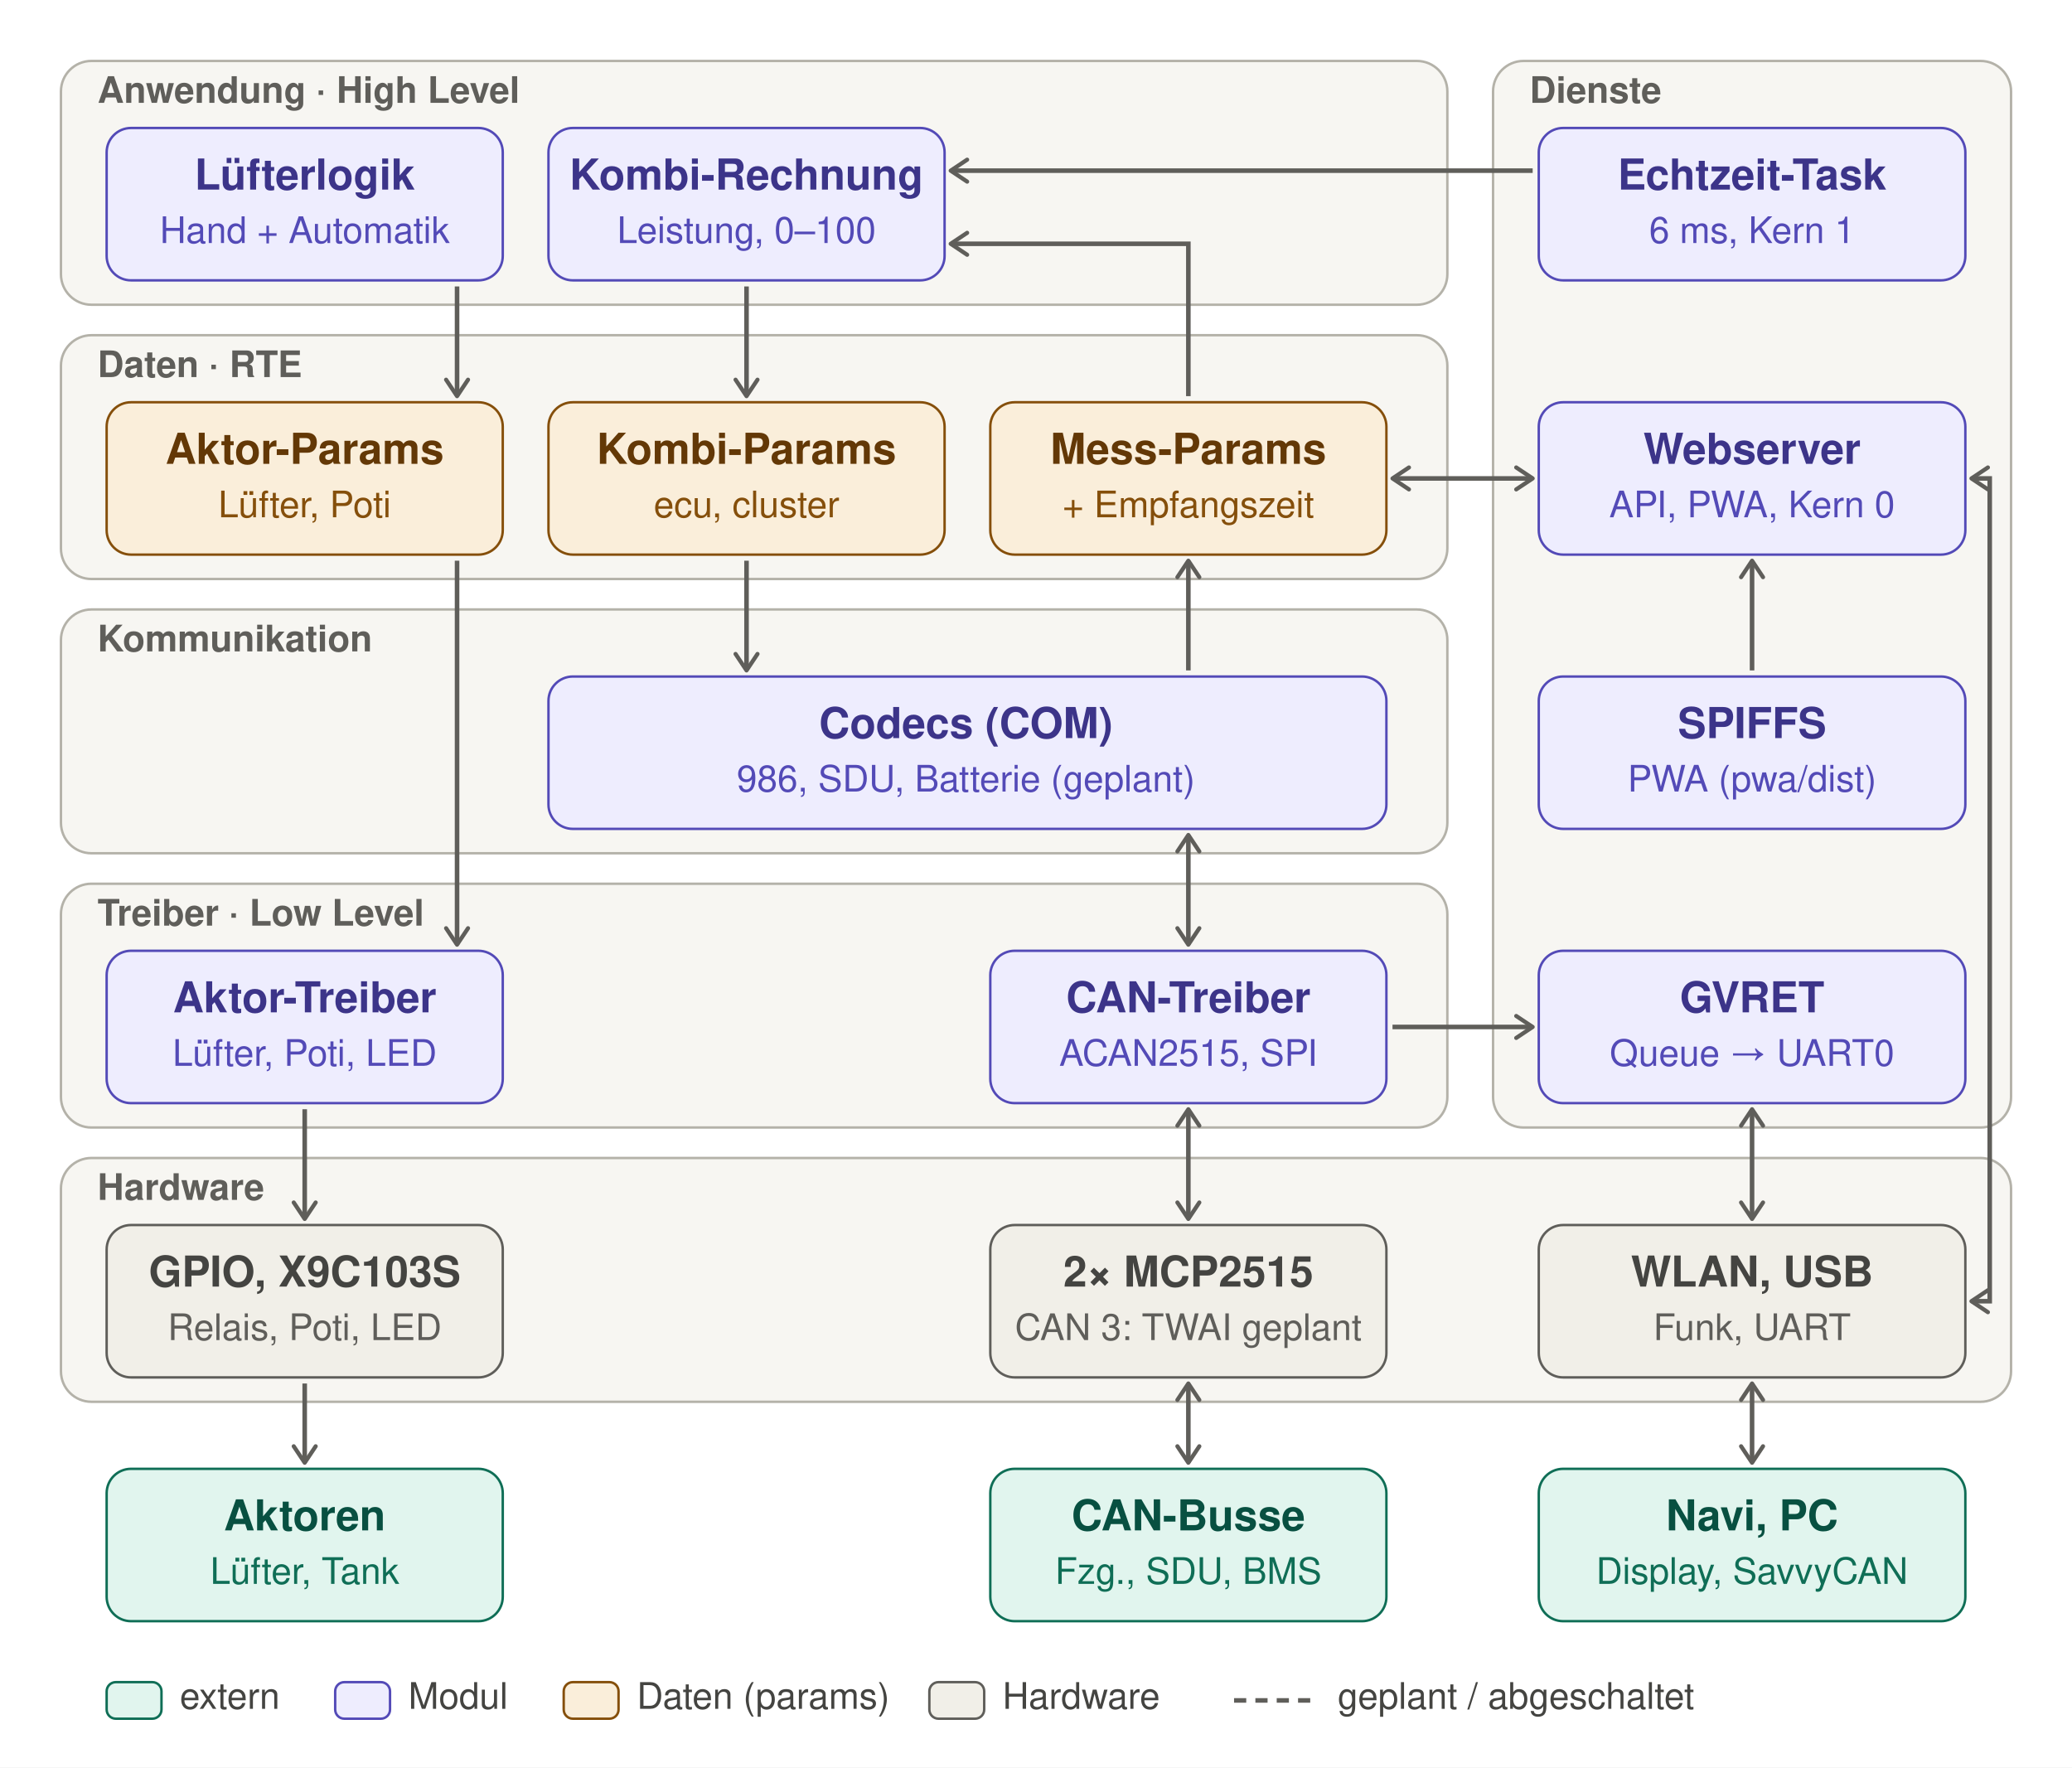
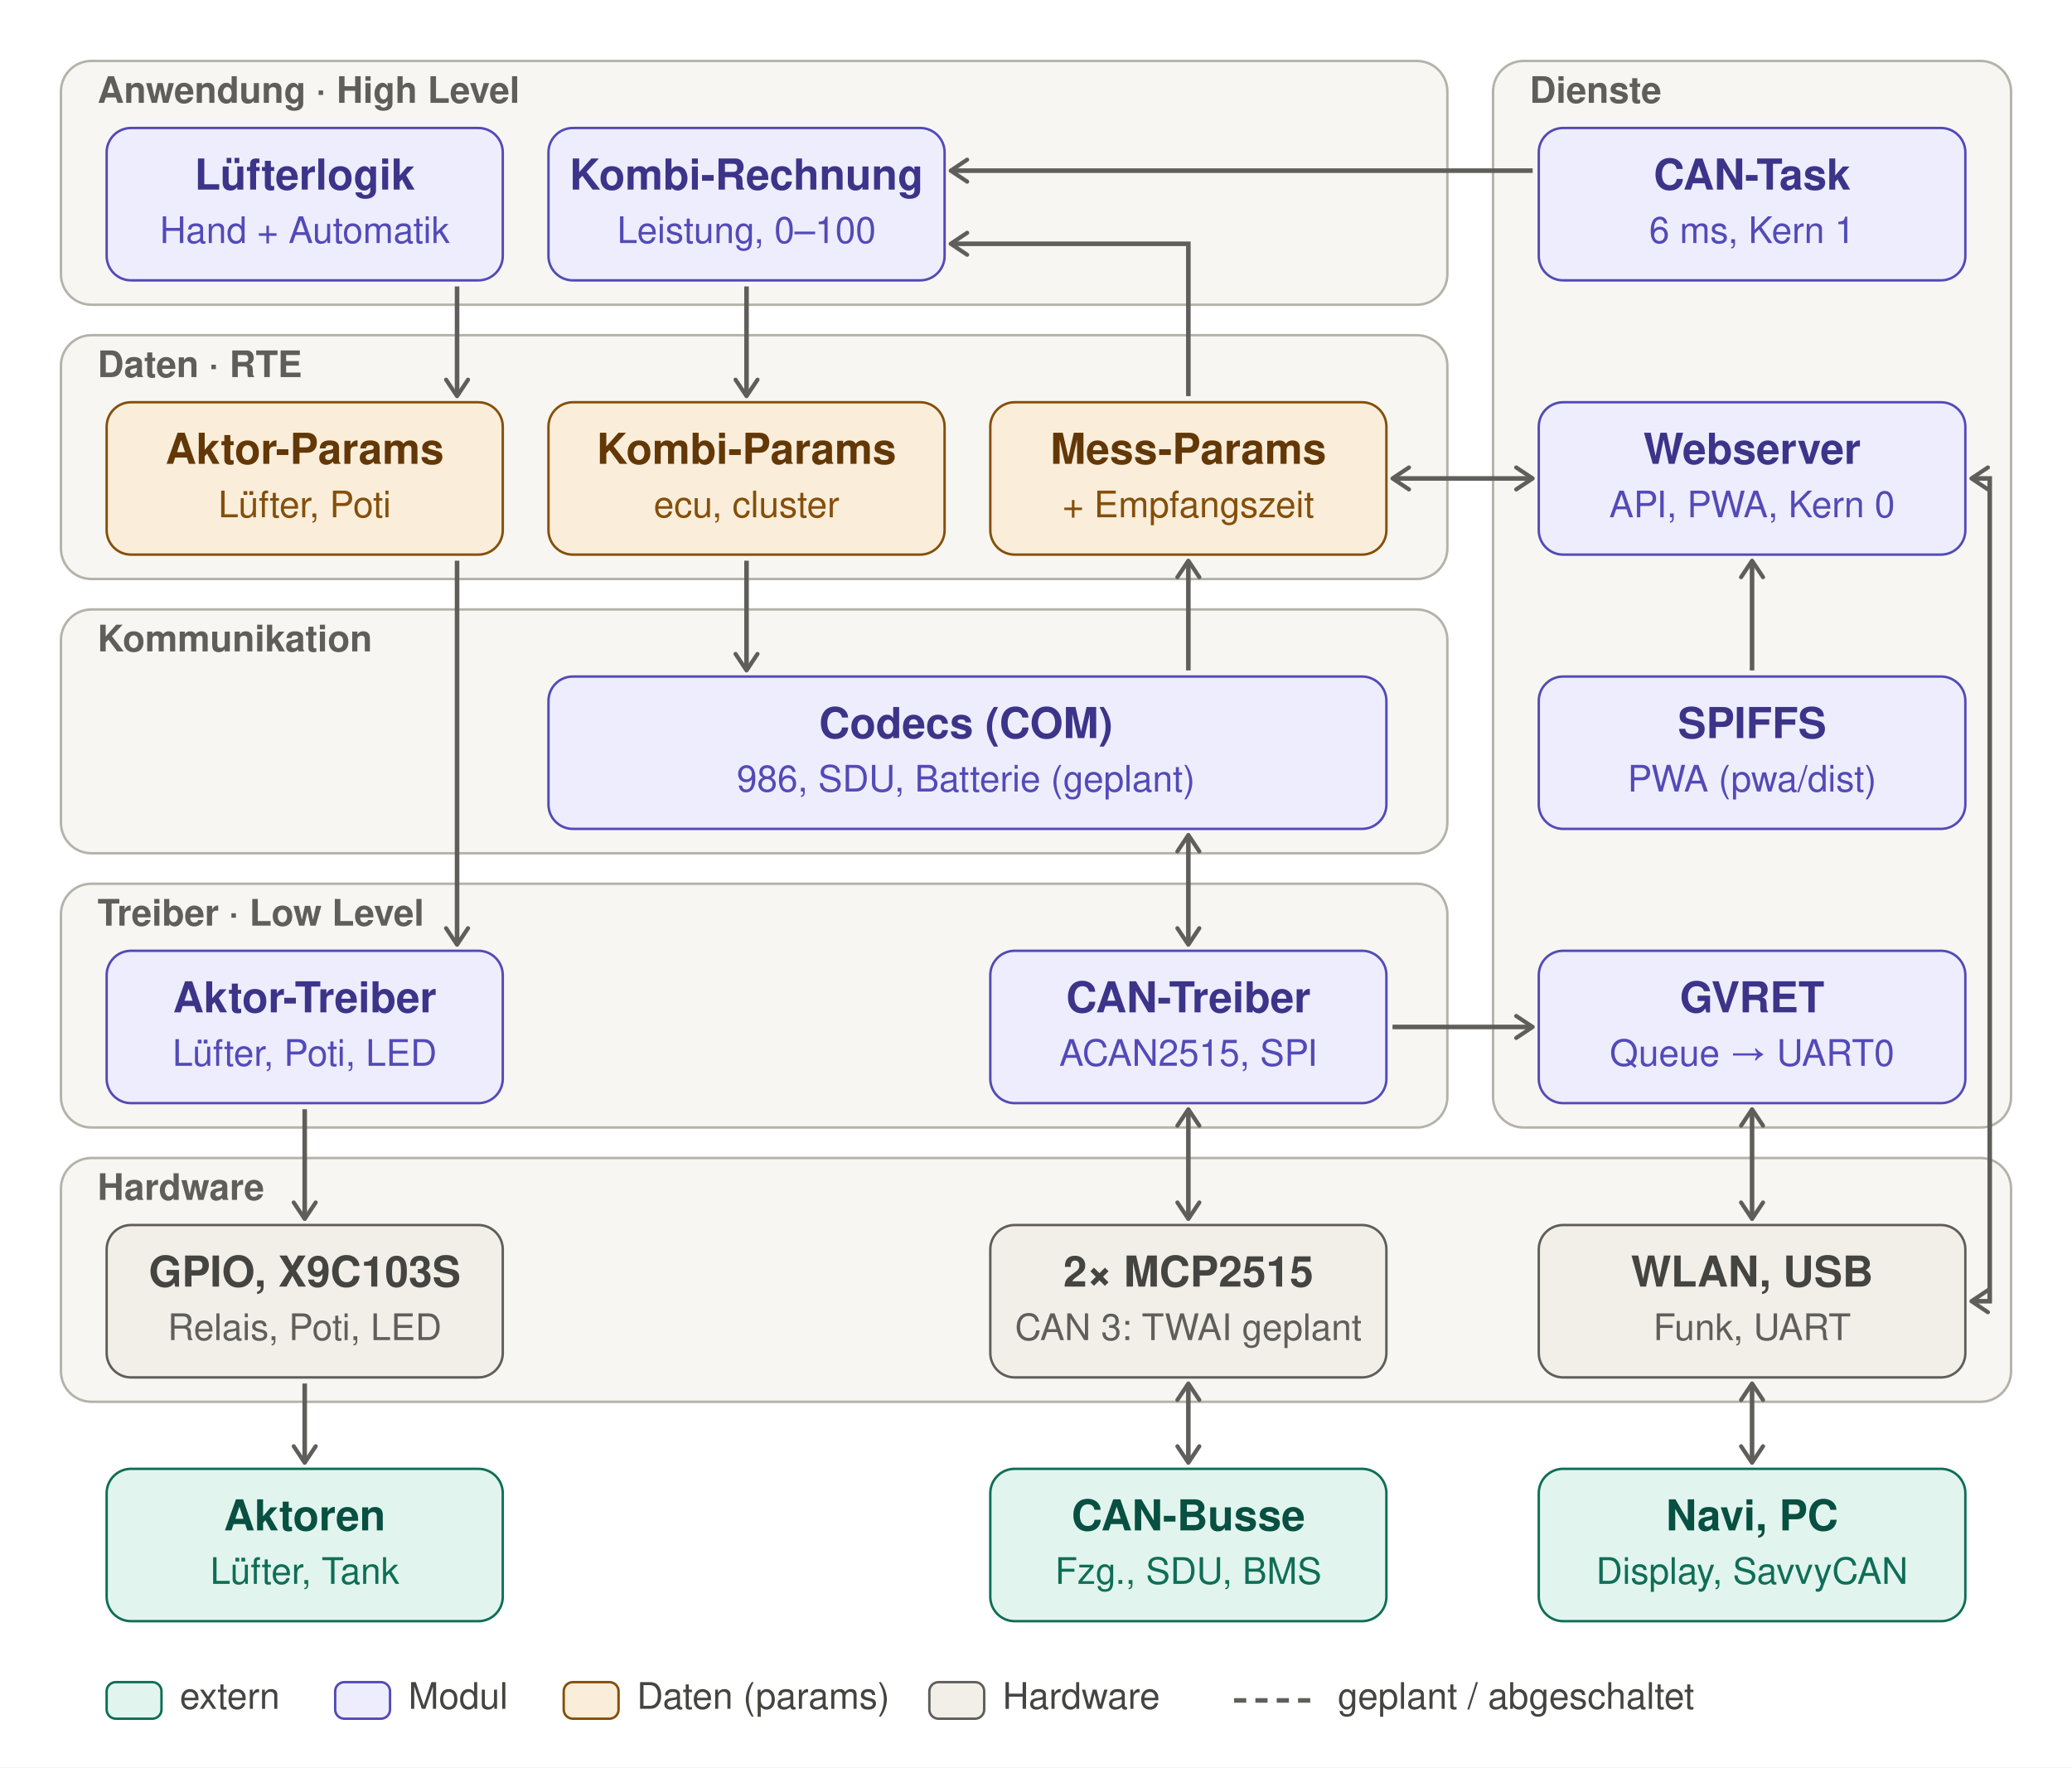
<svg xmlns="http://www.w3.org/2000/svg" width="680" height="580" viewBox="0 0 680 580" role="img">
  <style>
text{font-family:-apple-system,"Segoe UI",Helvetica,Arial,sans-serif;dominant-baseline:central;text-anchor:middle}
.h{font-size:14px;font-weight:600}.s{font-size:12px}
.bl{font-size:12px;fill:#5F5E5A;text-anchor:start;font-weight:600}
.band{fill:#F7F6F2;stroke:#B4B2A9;stroke-width:0.8}
.ext rect{fill:#E1F5EE;stroke:#0F6E56}.ext .h{fill:#085041}.ext .s{fill:#0F6E56}
.mod rect{fill:#EEEDFE;stroke:#534AB7}.mod .h{fill:#3C3489}.mod .s{fill:#534AB7}
.mem rect{fill:#FAEEDA;stroke:#854F0B}.mem .h{fill:#633806}.mem .s{fill:#854F0B}
.hw rect{fill:#F1EFE8;stroke:#5F5E5A}.hw .h{fill:#444441}.hw .s{fill:#5F5E5A}
.plan rect{fill:#FFFFFF;stroke:#5F5E5A;stroke-dasharray:4 3}.plan .h{fill:#444441}.plan .s{fill:#5F5E5A}
rect{stroke-width:0.8}
.a{stroke:#5F5E5A;stroke-width:1.5;fill:none}.d{stroke-dasharray:4 3}
.l{font-size:12px;fill:#444441;text-anchor:start}
</style>
  <defs>
    <marker id="m" viewBox="0 0 10 10" refX="8" refY="5" markerWidth="6" markerHeight="6" orient="auto-start-reverse">
      <path d="M2 1L8 5L2 9" fill="none" stroke="#5F5E5A" stroke-width="1.5" stroke-linecap="round" stroke-linejoin="round" />
    </marker>
  </defs>
  <rect x="0" y="0" width="680" height="580" fill="#FFFFFF" stroke="none" />
  <rect class="band" x="20" y="20" width="455" height="80" rx="10" />
  <text class="bl" x="32" y="31">Anwendung · High Level</text>
  <rect class="band" x="20" y="110" width="455" height="80" rx="10" />
  <text class="bl" x="32" y="121">Daten · RTE</text>
  <rect class="band" x="20" y="200" width="455" height="80" rx="10" />
  <text class="bl" x="32" y="211">Kommunikation</text>
  <rect class="band" x="20" y="290" width="455" height="80" rx="10" />
  <text class="bl" x="32" y="301">Treiber · Low Level</text>
  <rect class="band" x="20" y="380" width="640" height="80" rx="10" />
  <text class="bl" x="32" y="391">Hardware</text>
  <rect class="band" x="490" y="20" width="170" height="350" rx="10" />
  <text class="bl" x="502" y="31">Dienste</text>
  <g class="mod">
    <rect x="35" y="42" width="130" height="50" rx="8" />
    <text class="h" x="100" y="59">Lüfterlogik</text>
    <text class="s" x="100" y="77">Hand + Automatik</text>
  </g>
  <g class="mod">
    <rect x="180" y="42" width="130" height="50" rx="8" />
    <text class="h" x="245" y="59">Kombi-Rechnung</text>
    <text class="s" x="245" y="77">Leistung, 0–100</text>
  </g>
  <g class="mem">
    <rect x="35" y="132" width="130" height="50" rx="8" />
    <text class="h" x="100" y="149">Aktor-Params</text>
    <text class="s" x="100" y="167">Lüfter, Poti</text>
  </g>
  <g class="mem">
    <rect x="180" y="132" width="130" height="50" rx="8" />
    <text class="h" x="245" y="149">Kombi-Params</text>
    <text class="s" x="245" y="167">ecu, cluster</text>
  </g>
  <g class="mem">
    <rect x="325" y="132" width="130" height="50" rx="8" />
    <text class="h" x="390" y="149">Mess-Params</text>
    <text class="s" x="390" y="167">+ Empfangszeit</text>
  </g>
  <g class="mod">
    <rect x="180" y="222" width="275" height="50" rx="8" />
    <text class="h" x="317" y="239">Codecs (COM)</text>
    <text class="s" x="317" y="257">986, SDU, Batterie (geplant)</text>
  </g>
  <g class="mod">
    <rect x="35" y="312" width="130" height="50" rx="8" />
    <text class="h" x="100" y="329">Aktor-Treiber</text>
    <text class="s" x="100" y="347">Lüfter, Poti, LED</text>
  </g>
  <g class="mod">
    <rect x="325" y="312" width="130" height="50" rx="8" />
    <text class="h" x="390" y="329">CAN-Treiber</text>
    <text class="s" x="390" y="347">ACAN2515, SPI</text>
  </g>
  <g class="hw">
    <rect x="35" y="402" width="130" height="50" rx="8" />
    <text class="h" x="100" y="419">GPIO, X9C103S</text>
    <text class="s" x="100" y="437">Relais, Poti, LED</text>
  </g>
  <g class="hw">
    <rect x="325" y="402" width="130" height="50" rx="8" />
    <text class="h" x="390" y="419">2× MCP2515</text>
    <text class="s" x="390" y="437">CAN 3: TWAI geplant</text>
  </g>
  <g class="hw">
    <rect x="505" y="402" width="140" height="50" rx="8" />
    <text class="h" x="575" y="419">WLAN, USB</text>
    <text class="s" x="575" y="437">Funk, UART</text>
  </g>
  <g class="mod">
    <rect x="505" y="42" width="140" height="50" rx="8" />
-     <text class="h" x="575" y="59">Echtzeit-Task</text>
+     <text class="h" x="575" y="59">CAN-Task</text>
    <text class="s" x="575" y="77">6 ms, Kern 1</text>
  </g>
  <g class="mod">
    <rect x="505" y="132" width="140" height="50" rx="8" />
    <text class="h" x="575" y="149">Webserver</text>
    <text class="s" x="575" y="167">API, PWA, Kern 0</text>
  </g>
  <g class="mod">
    <rect x="505" y="222" width="140" height="50" rx="8" />
    <text class="h" x="575" y="239">SPIFFS</text>
    <text class="s" x="575" y="257">PWA (pwa/dist)</text>
  </g>
  <g class="mod">
    <rect x="505" y="312" width="140" height="50" rx="8" />
    <text class="h" x="575" y="329">GVRET</text>
    <text class="s" x="575" y="347">Queue → UART0</text>
  </g>
  <g class="ext">
    <rect x="35" y="482" width="130" height="50" rx="8" />
    <text class="h" x="100" y="499">Aktoren</text>
    <text class="s" x="100" y="517">Lüfter, Tank</text>
  </g>
  <g class="ext">
    <rect x="325" y="482" width="130" height="50" rx="8" />
    <text class="h" x="390" y="499">CAN-Busse</text>
    <text class="s" x="390" y="517">Fzg., SDU, BMS</text>
  </g>
  <g class="ext">
    <rect x="505" y="482" width="140" height="50" rx="8" />
    <text class="h" x="575" y="499">Navi, PC</text>
    <text class="s" x="575" y="517">Display, SavvyCAN</text>
  </g>
  <line x1="150" y1="94" x2="150" y2="130" class="a" marker-end="url(#m)" />
  <line x1="245" y1="94" x2="245" y2="130" class="a" marker-end="url(#m)" />
  <path d="M390 130 L390 80 L312 80" class="a" marker-end="url(#m)" />
  <line x1="503" y1="56" x2="312" y2="56" class="a" marker-end="url(#m)" />
  <line x1="150" y1="184" x2="150" y2="310" class="a" marker-end="url(#m)" />
  <line x1="245" y1="184" x2="245" y2="220" class="a" marker-end="url(#m)" />
  <line x1="390" y1="220" x2="390" y2="184" class="a" marker-end="url(#m)" />
  <line x1="457" y1="157" x2="503" y2="157" class="a" marker-start="url(#m)" marker-end="url(#m)" />
  <line x1="575" y1="220" x2="575" y2="184" class="a" marker-end="url(#m)" />
  <line x1="390" y1="274" x2="390" y2="310" class="a" marker-start="url(#m)" marker-end="url(#m)" />
  <line x1="457" y1="337" x2="503" y2="337" class="a" marker-end="url(#m)" />
  <line x1="100" y1="364" x2="100" y2="400" class="a" marker-end="url(#m)" />
  <line x1="390" y1="364" x2="390" y2="400" class="a" marker-start="url(#m)" marker-end="url(#m)" />
  <line x1="575" y1="364" x2="575" y2="400" class="a" marker-start="url(#m)" marker-end="url(#m)" />
  <path d="M647 157 L653 157 L653 427 L647 427" class="a" marker-start="url(#m)" marker-end="url(#m)" />
  <line x1="100" y1="454" x2="100" y2="480" class="a" marker-end="url(#m)" />
  <line x1="390" y1="454" x2="390" y2="480" class="a" marker-start="url(#m)" marker-end="url(#m)" />
  <line x1="575" y1="454" x2="575" y2="480" class="a" marker-start="url(#m)" marker-end="url(#m)" />
  <g class="ext">
    <rect x="35" y="552" width="18" height="12" rx="3" />
  </g>
  <text class="l" x="59" y="558">extern</text>
  <g class="mod">
    <rect x="110" y="552" width="18" height="12" rx="3" />
  </g>
  <text class="l" x="134" y="558">Modul</text>
  <g class="mem">
    <rect x="185" y="552" width="18" height="12" rx="3" />
  </g>
  <text class="l" x="209" y="558">Daten (params)</text>
  <g class="hw">
    <rect x="305" y="552" width="18" height="12" rx="3" />
  </g>
  <text class="l" x="329" y="558">Hardware</text>
  <line x1="405" y1="558" x2="433" y2="558" class="a d" />
  <text class="l" x="439" y="558">geplant / abgeschaltet</text>
</svg>
